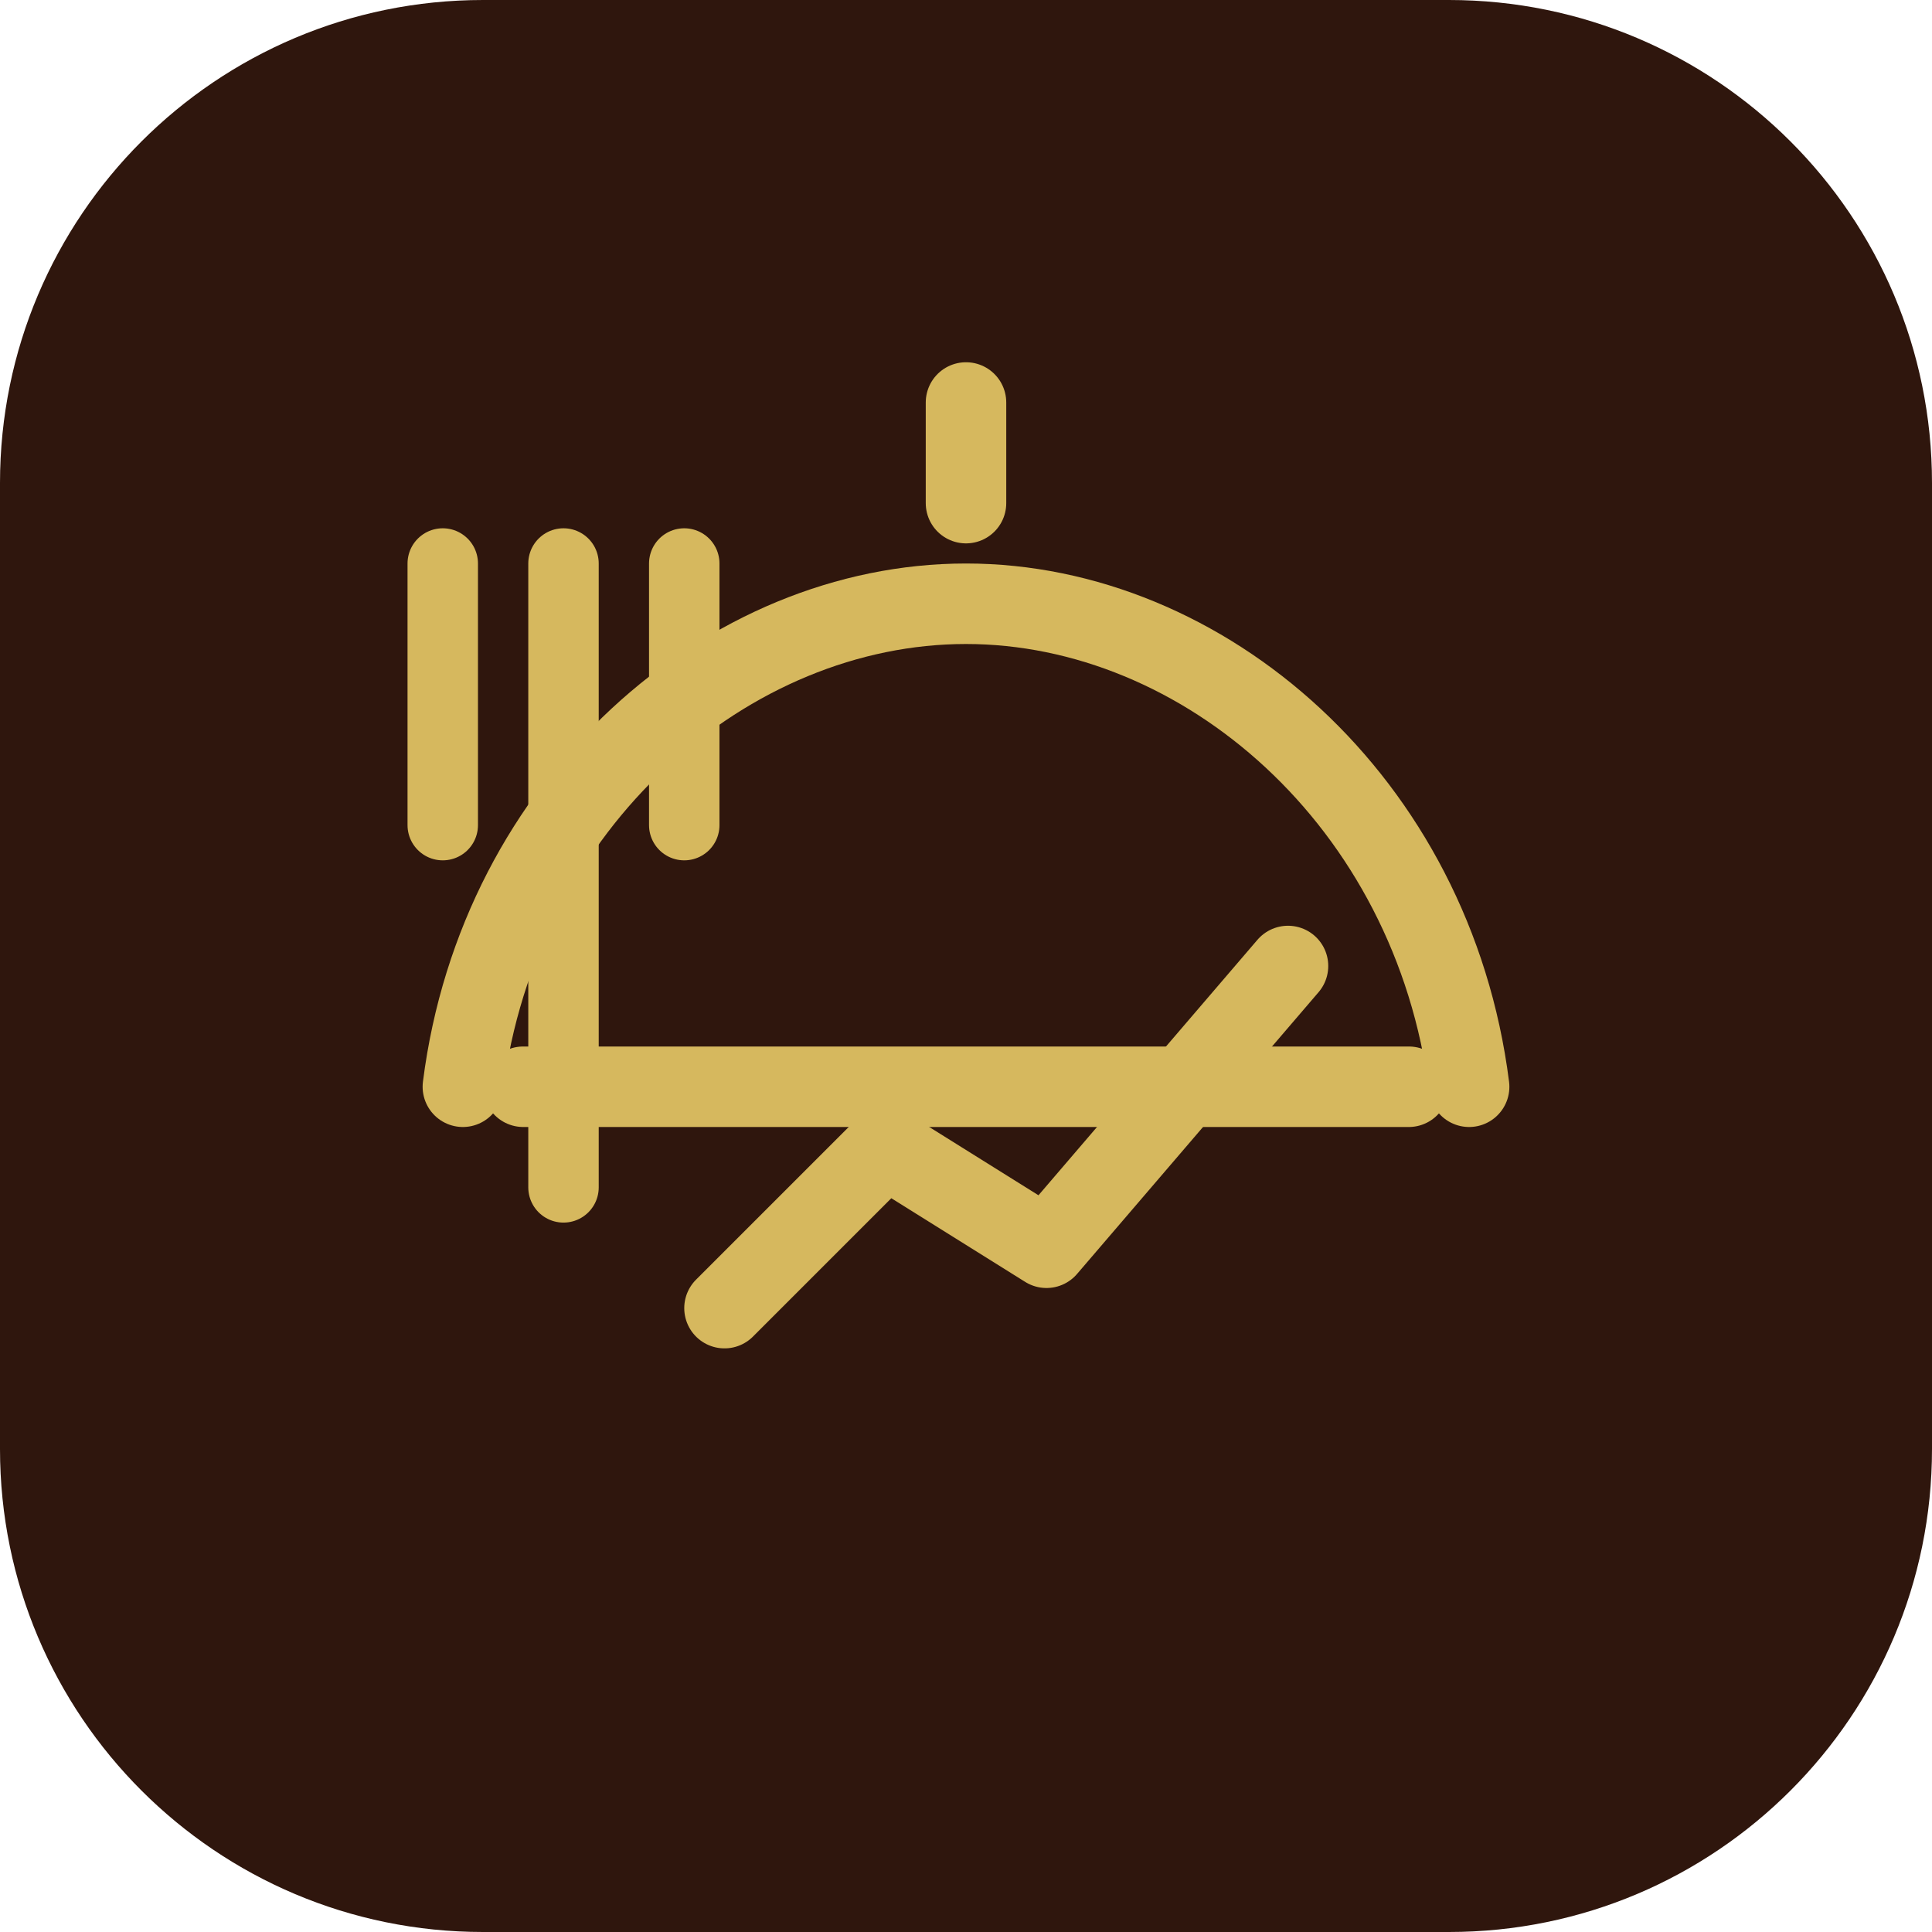
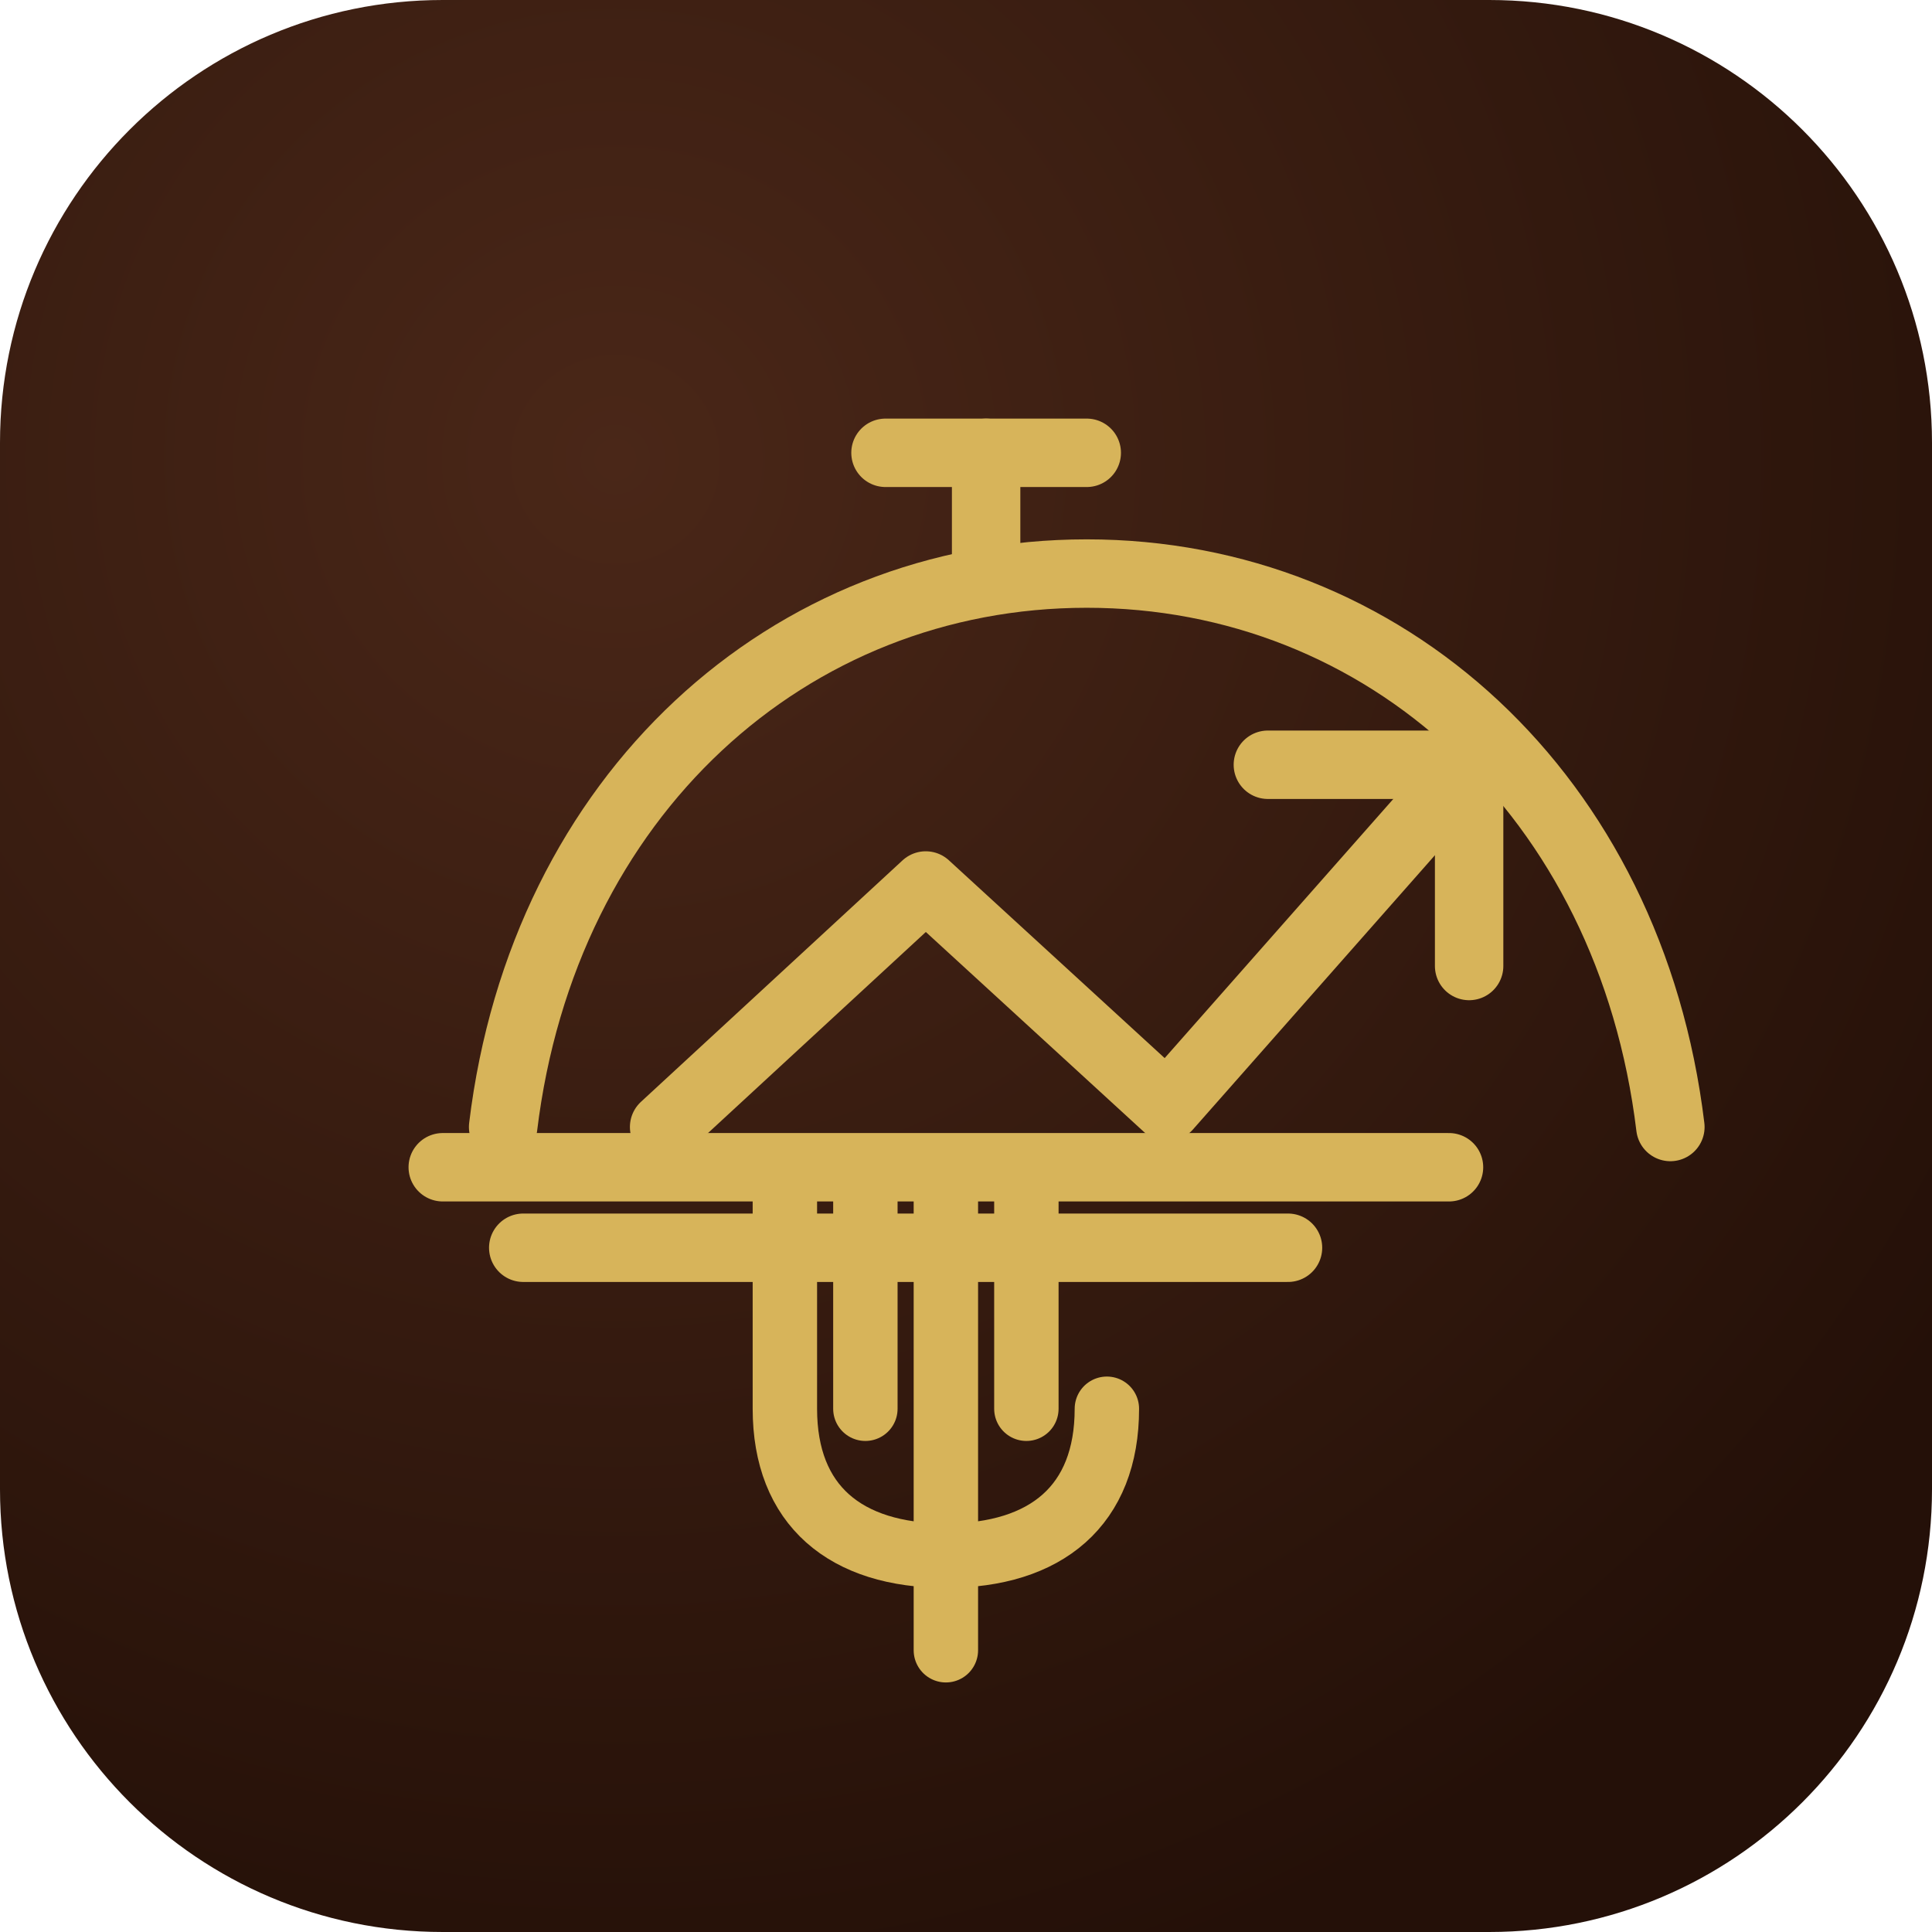
<svg xmlns="http://www.w3.org/2000/svg" width="96" height="96" viewBox="0 0 96 96">
-   <rect width="96" height="96" rx="24" fill="#2f160d" />
-   <path d="M26 54h44" fill="none" stroke="#d6b85e" stroke-width="4" stroke-linecap="round" />
-   <path d="M31 54c1.8-14.2 13.2-24 25-24s23.2 9.8 25 24" transform="translate(-8)" fill="none" stroke="#d6b85e" stroke-width="4" stroke-linecap="round" />
-   <path d="M48 25v-5" fill="none" stroke="#d6b85e" stroke-width="4" stroke-linecap="round" />
-   <path d="M36 65l8-8 8 5 12-14" fill="none" stroke="#d6b85e" stroke-width="4" stroke-linecap="round" stroke-linejoin="round" />
-   <path d="M28 28v31M22 28v13M34 28v13" fill="none" stroke="#d6b85e" stroke-width="3.5" stroke-linecap="round" />
+   <defs>
+     <radialGradient id="bg" cx="32%" cy="24%" r="82%">
+       <stop offset="0%" stop-color="#4a2718" />
+       <stop offset="100%" stop-color="#241008" />
+     </radialGradient>
+   </defs>
+   <rect width="96" height="96" rx="22" fill="url(#bg)" />
+   <path d="M22 58h50" fill="none" stroke="#d7b45a" stroke-width="3.4" stroke-linecap="round" />
+   <path d="M25 56c2-16.5 14.2-27.5 29-27.5S81 39.5 83 56" fill="none" stroke="#d7b45a" stroke-width="3.4" stroke-linecap="round" />
+   <path d="M49 28v-5.5" fill="none" stroke="#d7b45a" stroke-width="3.4" stroke-linecap="round" />
+   <path d="M44 22.5h10" fill="none" stroke="#d7b45a" stroke-width="3.4" stroke-linecap="round" />
+   <path d="M26 62h38" fill="none" stroke="#d7b45a" stroke-width="3.4" stroke-linecap="round" />
+   <path d="M33 56l13-12 12 11 15-17" fill="none" stroke="#d7b45a" stroke-width="3.4" stroke-linecap="round" stroke-linejoin="round" />
+   <path d="M63 38h10v10" fill="none" stroke="#d7b45a" stroke-width="3.4" stroke-linecap="round" stroke-linejoin="round" />
+   <path d="M47 58v24" fill="none" stroke="#d7b45a" stroke-width="3.2" stroke-linecap="round" />
+   <path d="M39 58v12M43 58v12M51 58v12M39 70c0 4.8 3 7.3 8 7.3s8-2.5 8-7.3" fill="none" stroke="#d7b45a" stroke-width="3.2" stroke-linecap="round" />
</svg>
